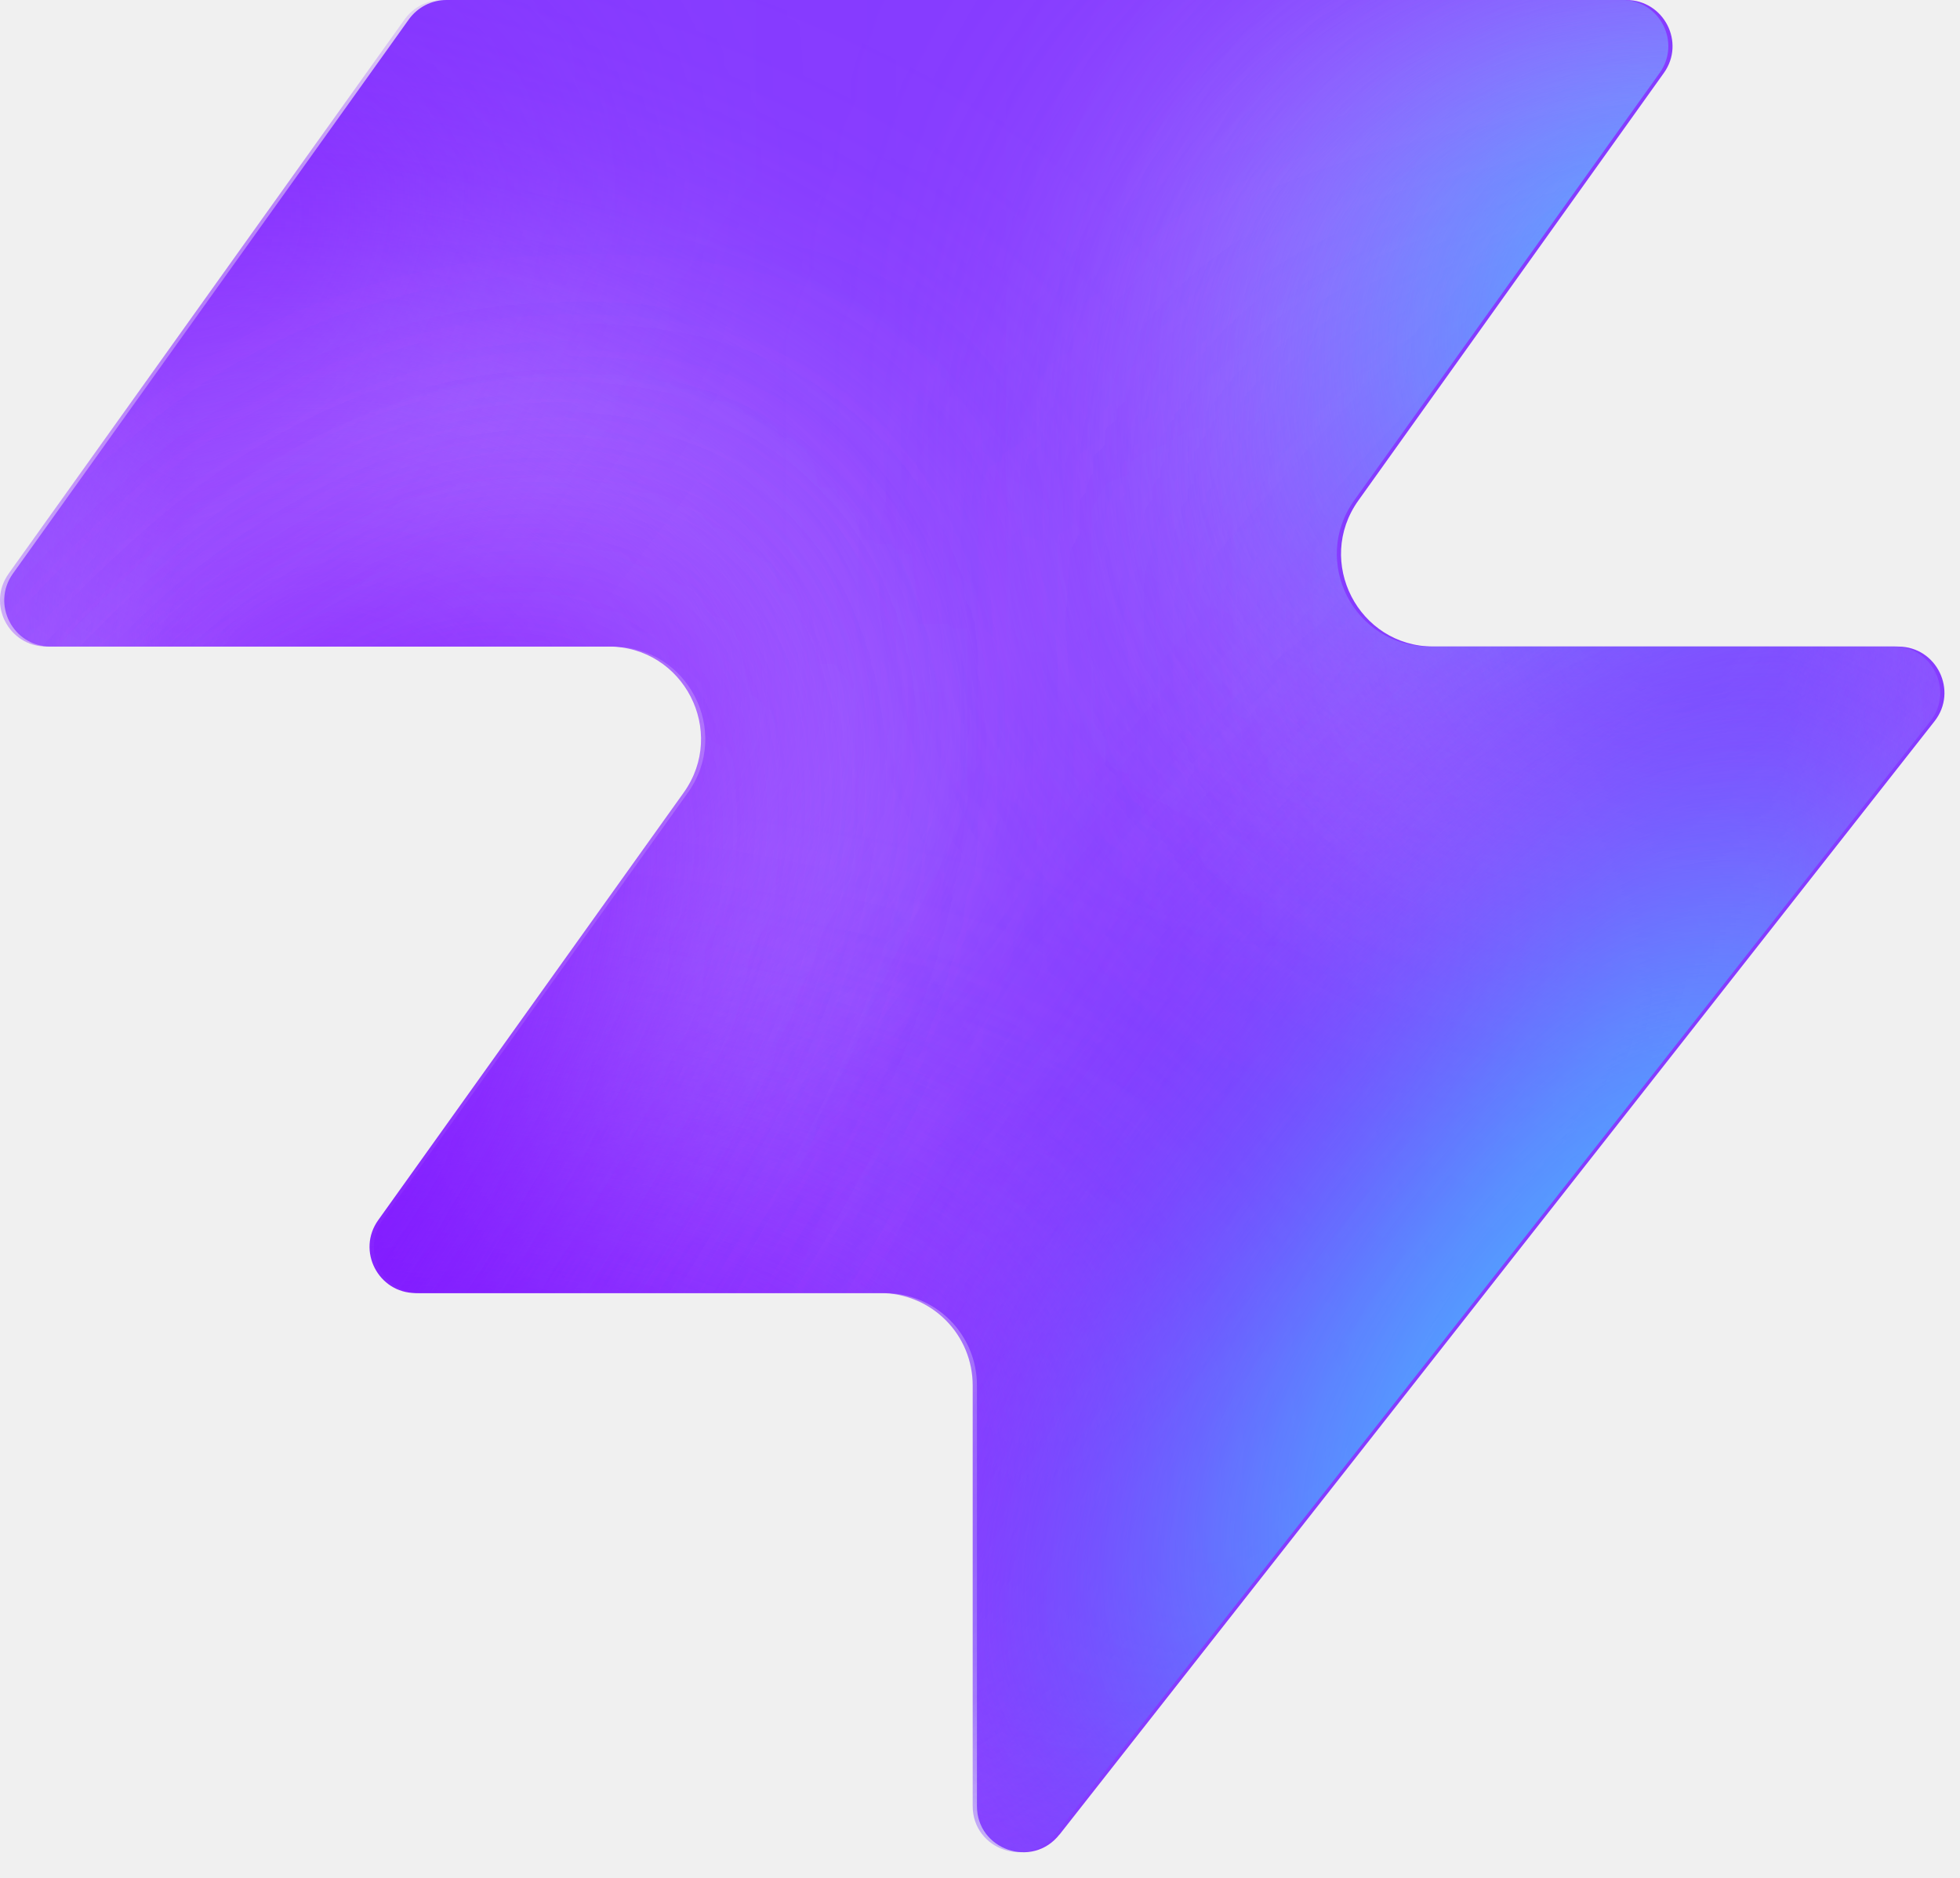
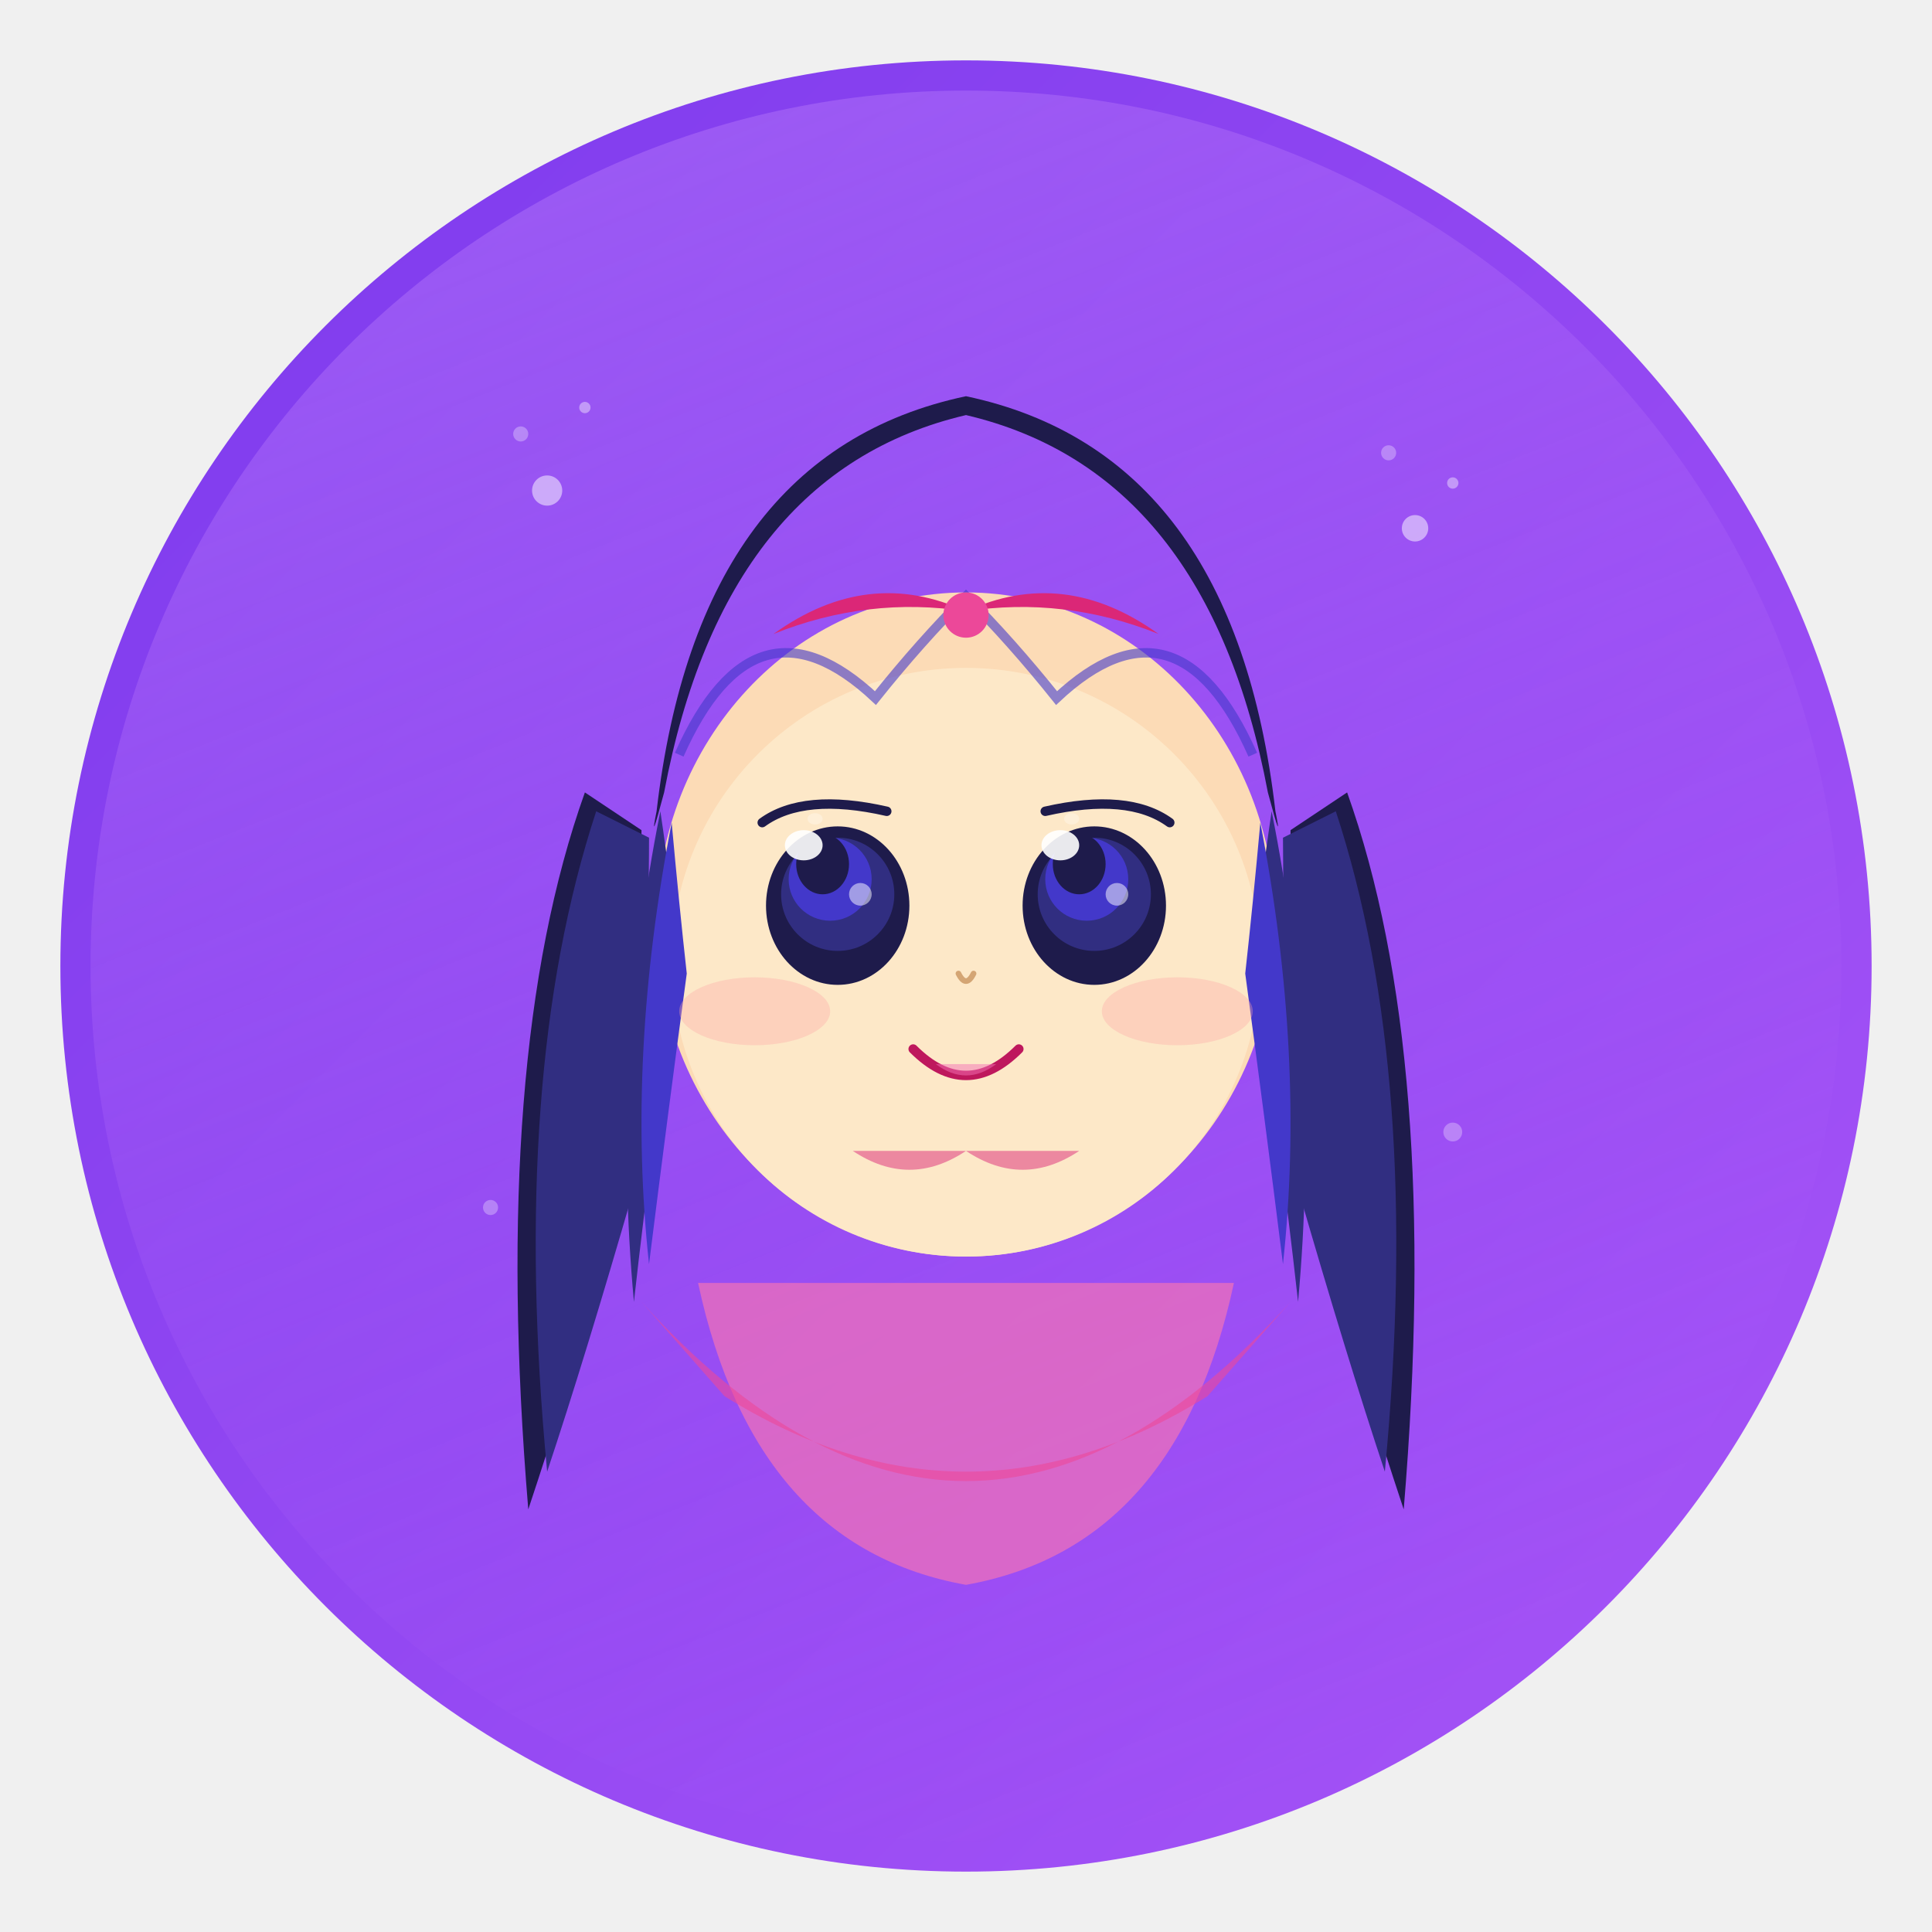
- <svg xmlns="http://www.w3.org/2000/svg" width="48" height="46" fill="none" viewBox="0 0 48 46">
-   <path fill="#863bff" d="M25.946 44.938c-.664.845-2.021.375-2.021-.698V33.937a2.26 2.26 0 0 0-2.262-2.262H10.287c-.92 0-1.456-1.04-.92-1.788l7.48-10.471c1.07-1.497 0-3.578-1.842-3.578H1.237c-.92 0-1.456-1.04-.92-1.788L10.013.474c.214-.297.556-.474.92-.474h28.894c.92 0 1.456 1.04.92 1.788l-7.48 10.471c-1.07 1.498 0 3.579 1.842 3.579h11.377c.943 0 1.473 1.088.89 1.83L25.947 44.94z" style="fill:#863bff;fill:color(display-p3 .525 .23 1);fill-opacity:1" />
-   <mask id="a" width="48" height="46" x="0" y="0" maskUnits="userSpaceOnUse" style="mask-type:alpha">
-     <path fill="#000" d="M25.842 44.938c-.664.844-2.021.375-2.021-.698V33.937a2.26 2.26 0 0 0-2.262-2.262H10.183c-.92 0-1.456-1.04-.92-1.788l7.48-10.471c1.07-1.498 0-3.579-1.842-3.579H1.133c-.92 0-1.456-1.04-.92-1.787L9.91.473c.214-.297.556-.474.92-.474h28.894c.92 0 1.456 1.04.92 1.788l-7.48 10.471c-1.07 1.498 0 3.578 1.842 3.578h11.377c.943 0 1.473 1.088.89 1.832L25.843 44.94z" style="fill:#000;fill-opacity:1" />
-   </mask>
-   <g mask="url(#a)">
-     <g filter="url(#b)">
-       <ellipse cx="5.508" cy="14.704" fill="#ede6ff" rx="5.508" ry="14.704" style="fill:#ede6ff;fill:color(display-p3 .927 .903 1);fill-opacity:1" transform="matrix(.00324 1 1 -.00324 -4.47 31.516)" />
-     </g>
-     <g filter="url(#c)">
-       <ellipse cx="10.399" cy="29.851" fill="#ede6ff" rx="10.399" ry="29.851" style="fill:#ede6ff;fill:color(display-p3 .927 .903 1);fill-opacity:1" transform="matrix(.00324 1 1 -.00324 -39.328 7.883)" />
-     </g>
-     <g filter="url(#d)">
-       <ellipse cx="5.508" cy="30.487" fill="#7e14ff" rx="5.508" ry="30.487" style="fill:#7e14ff;fill:color(display-p3 .492 .077 1);fill-opacity:1" transform="rotate(89.814 -25.913 -14.639)scale(1 -1)" />
-     </g>
-     <g filter="url(#e)">
-       <ellipse cx="5.508" cy="30.599" fill="#7e14ff" rx="5.508" ry="30.599" style="fill:#7e14ff;fill:color(display-p3 .492 .077 1);fill-opacity:1" transform="rotate(89.814 -32.644 -3.334)scale(1 -1)" />
-     </g>
-     <g filter="url(#f)">
-       <ellipse cx="5.508" cy="30.599" fill="#7e14ff" rx="5.508" ry="30.599" style="fill:#7e14ff;fill:color(display-p3 .492 .077 1);fill-opacity:1" transform="matrix(.00324 1 1 -.00324 -34.34 30.47)" />
-     </g>
-     <g filter="url(#g)">
-       <ellipse cx="14.072" cy="22.078" fill="#ede6ff" rx="14.072" ry="22.078" style="fill:#ede6ff;fill:color(display-p3 .927 .903 1);fill-opacity:1" transform="rotate(93.35 24.506 48.493)scale(-1 1)" />
-     </g>
-     <g filter="url(#h)">
-       <ellipse cx="3.47" cy="21.501" fill="#7e14ff" rx="3.47" ry="21.501" style="fill:#7e14ff;fill:color(display-p3 .492 .077 1);fill-opacity:1" transform="rotate(89.009 28.708 47.59)scale(-1 1)" />
-     </g>
-     <g filter="url(#i)">
-       <ellipse cx="3.47" cy="21.501" fill="#7e14ff" rx="3.47" ry="21.501" style="fill:#7e14ff;fill:color(display-p3 .492 .077 1);fill-opacity:1" transform="rotate(89.009 28.708 47.59)scale(-1 1)" />
-     </g>
-     <g filter="url(#j)">
-       <ellipse cx=".387" cy="8.972" fill="#7e14ff" rx="4.407" ry="29.108" style="fill:#7e14ff;fill:color(display-p3 .492 .077 1);fill-opacity:1" transform="rotate(39.51 .387 8.972)" />
-     </g>
-     <g filter="url(#k)">
-       <ellipse cx="47.523" cy="-6.092" fill="#7e14ff" rx="4.407" ry="29.108" style="fill:#7e14ff;fill:color(display-p3 .492 .077 1);fill-opacity:1" transform="rotate(37.892 47.523 -6.092)" />
-     </g>
-     <g filter="url(#l)">
-       <ellipse cx="41.412" cy="6.333" fill="#47bfff" rx="5.971" ry="9.665" style="fill:#47bfff;fill:color(display-p3 .28 .748 1);fill-opacity:1" transform="rotate(37.892 41.412 6.333)" />
-     </g>
-     <g filter="url(#m)">
-       <ellipse cx="-1.879" cy="38.332" fill="#7e14ff" rx="4.407" ry="29.108" style="fill:#7e14ff;fill:color(display-p3 .492 .077 1);fill-opacity:1" transform="rotate(37.892 -1.88 38.332)" />
-     </g>
-     <g filter="url(#n)">
-       <ellipse cx="-1.879" cy="38.332" fill="#7e14ff" rx="4.407" ry="29.108" style="fill:#7e14ff;fill:color(display-p3 .492 .077 1);fill-opacity:1" transform="rotate(37.892 -1.88 38.332)" />
-     </g>
-     <g filter="url(#o)">
-       <ellipse cx="35.651" cy="29.907" fill="#7e14ff" rx="4.407" ry="29.108" style="fill:#7e14ff;fill:color(display-p3 .492 .077 1);fill-opacity:1" transform="rotate(37.892 35.651 29.907)" />
-     </g>
-     <g filter="url(#p)">
-       <ellipse cx="38.418" cy="32.4" fill="#47bfff" rx="5.971" ry="15.297" style="fill:#47bfff;fill:color(display-p3 .28 .748 1);fill-opacity:1" transform="rotate(37.892 38.418 32.4)" />
-     </g>
-   </g>
+ <svg xmlns="http://www.w3.org/2000/svg" width="512" height="512" viewBox="0 0 512 512">
  <defs>
-     <filter id="b" width="60.045" height="41.654" x="-19.77" y="16.149" color-interpolation-filters="sRGB" filterUnits="userSpaceOnUse">
-       <feFlood flood-opacity="0" result="BackgroundImageFix" />
-       <feBlend in="SourceGraphic" in2="BackgroundImageFix" result="shape" />
-       <feGaussianBlur result="effect1_foregroundBlur_2002_17158" stdDeviation="7.659" />
-     </filter>
-     <filter id="c" width="90.34" height="51.437" x="-54.613" y="-7.533" color-interpolation-filters="sRGB" filterUnits="userSpaceOnUse">
-       <feFlood flood-opacity="0" result="BackgroundImageFix" />
-       <feBlend in="SourceGraphic" in2="BackgroundImageFix" result="shape" />
-       <feGaussianBlur result="effect1_foregroundBlur_2002_17158" stdDeviation="7.659" />
-     </filter>
-     <filter id="d" width="79.355" height="29.4" x="-49.64" y="2.03" color-interpolation-filters="sRGB" filterUnits="userSpaceOnUse">
-       <feFlood flood-opacity="0" result="BackgroundImageFix" />
-       <feBlend in="SourceGraphic" in2="BackgroundImageFix" result="shape" />
-       <feGaussianBlur result="effect1_foregroundBlur_2002_17158" stdDeviation="4.596" />
-     </filter>
-     <filter id="e" width="79.579" height="29.4" x="-45.045" y="20.029" color-interpolation-filters="sRGB" filterUnits="userSpaceOnUse">
-       <feFlood flood-opacity="0" result="BackgroundImageFix" />
-       <feBlend in="SourceGraphic" in2="BackgroundImageFix" result="shape" />
-       <feGaussianBlur result="effect1_foregroundBlur_2002_17158" stdDeviation="4.596" />
-     </filter>
-     <filter id="f" width="79.579" height="29.4" x="-43.513" y="21.178" color-interpolation-filters="sRGB" filterUnits="userSpaceOnUse">
-       <feFlood flood-opacity="0" result="BackgroundImageFix" />
-       <feBlend in="SourceGraphic" in2="BackgroundImageFix" result="shape" />
-       <feGaussianBlur result="effect1_foregroundBlur_2002_17158" stdDeviation="4.596" />
-     </filter>
-     <filter id="g" width="74.749" height="58.852" x="15.756" y="-17.901" color-interpolation-filters="sRGB" filterUnits="userSpaceOnUse">
-       <feFlood flood-opacity="0" result="BackgroundImageFix" />
-       <feBlend in="SourceGraphic" in2="BackgroundImageFix" result="shape" />
-       <feGaussianBlur result="effect1_foregroundBlur_2002_17158" stdDeviation="7.659" />
-     </filter>
-     <filter id="h" width="61.377" height="25.362" x="23.548" y="2.284" color-interpolation-filters="sRGB" filterUnits="userSpaceOnUse">
-       <feFlood flood-opacity="0" result="BackgroundImageFix" />
-       <feBlend in="SourceGraphic" in2="BackgroundImageFix" result="shape" />
-       <feGaussianBlur result="effect1_foregroundBlur_2002_17158" stdDeviation="4.596" />
-     </filter>
-     <filter id="i" width="61.377" height="25.362" x="23.548" y="2.284" color-interpolation-filters="sRGB" filterUnits="userSpaceOnUse">
-       <feFlood flood-opacity="0" result="BackgroundImageFix" />
-       <feBlend in="SourceGraphic" in2="BackgroundImageFix" result="shape" />
-       <feGaussianBlur result="effect1_foregroundBlur_2002_17158" stdDeviation="4.596" />
-     </filter>
-     <filter id="j" width="56.045" height="63.649" x="-27.636" y="-22.853" color-interpolation-filters="sRGB" filterUnits="userSpaceOnUse">
-       <feFlood flood-opacity="0" result="BackgroundImageFix" />
-       <feBlend in="SourceGraphic" in2="BackgroundImageFix" result="shape" />
-       <feGaussianBlur result="effect1_foregroundBlur_2002_17158" stdDeviation="4.596" />
-     </filter>
-     <filter id="k" width="54.814" height="64.646" x="20.116" y="-38.415" color-interpolation-filters="sRGB" filterUnits="userSpaceOnUse">
-       <feFlood flood-opacity="0" result="BackgroundImageFix" />
-       <feBlend in="SourceGraphic" in2="BackgroundImageFix" result="shape" />
-       <feGaussianBlur result="effect1_foregroundBlur_2002_17158" stdDeviation="4.596" />
-     </filter>
-     <filter id="l" width="33.541" height="35.313" x="24.641" y="-11.323" color-interpolation-filters="sRGB" filterUnits="userSpaceOnUse">
-       <feFlood flood-opacity="0" result="BackgroundImageFix" />
-       <feBlend in="SourceGraphic" in2="BackgroundImageFix" result="shape" />
-       <feGaussianBlur result="effect1_foregroundBlur_2002_17158" stdDeviation="4.596" />
-     </filter>
-     <filter id="m" width="54.814" height="64.646" x="-29.286" y="6.009" color-interpolation-filters="sRGB" filterUnits="userSpaceOnUse">
-       <feFlood flood-opacity="0" result="BackgroundImageFix" />
-       <feBlend in="SourceGraphic" in2="BackgroundImageFix" result="shape" />
-       <feGaussianBlur result="effect1_foregroundBlur_2002_17158" stdDeviation="4.596" />
-     </filter>
-     <filter id="n" width="54.814" height="64.646" x="-29.286" y="6.009" color-interpolation-filters="sRGB" filterUnits="userSpaceOnUse">
-       <feFlood flood-opacity="0" result="BackgroundImageFix" />
-       <feBlend in="SourceGraphic" in2="BackgroundImageFix" result="shape" />
-       <feGaussianBlur result="effect1_foregroundBlur_2002_17158" stdDeviation="4.596" />
-     </filter>
-     <filter id="o" width="54.814" height="64.646" x="8.244" y="-2.416" color-interpolation-filters="sRGB" filterUnits="userSpaceOnUse">
-       <feFlood flood-opacity="0" result="BackgroundImageFix" />
-       <feBlend in="SourceGraphic" in2="BackgroundImageFix" result="shape" />
-       <feGaussianBlur result="effect1_foregroundBlur_2002_17158" stdDeviation="4.596" />
-     </filter>
-     <filter id="p" width="39.409" height="43.623" x="18.713" y="10.588" color-interpolation-filters="sRGB" filterUnits="userSpaceOnUse">
-       <feFlood flood-opacity="0" result="BackgroundImageFix" />
-       <feBlend in="SourceGraphic" in2="BackgroundImageFix" result="shape" />
-       <feGaussianBlur result="effect1_foregroundBlur_2002_17158" stdDeviation="4.596" />
-     </filter>
+     <linearGradient id="bg" x1="0" y1="0" x2="1" y2="1">
+       <stop offset="0%" stop-color="#7c3aed" />
+       <stop offset="100%" stop-color="#a855f7" />
+     </linearGradient>
+     <linearGradient id="glow" x1="0.3" y1="0" x2="0.7" y2="1">
+       <stop offset="0%" stop-color="#c084fc" stop-opacity="0.4" />
+       <stop offset="100%" stop-color="#a855f7" stop-opacity="0" />
+     </linearGradient>
  </defs>
+   <circle cx="256" cy="256" r="240" fill="url(#bg)" />
+   <circle cx="256" cy="256" r="232" fill="url(#glow)" />
+   <path d="M185 340 Q200 410 256 420 Q312 410 327 340" fill="#f472b6" opacity="0.7" />
+   <path d="M170 345 Q256 440 342 345 L320 370 Q256 410 192 370 Z" fill="#ec4899" opacity="0.6" />
+   <rect x="241" y="245" width="30" height="35" rx="6" fill="#fcdbb6" />
+   <path d="M155 210 Q130 280 140 400 Q150 370 165 320 Q170 260 170 220 Z" fill="#1e1b4b" />
+   <path d="M357 210 Q382 280 372 400 Q362 370 347 320 Q342 260 342 220 Z" fill="#1e1b4b" />
+   <path d="M158 215 Q135 285 145 390 Q155 360 168 315 Q172 258 172 222 Z" fill="#312e81" />
+   <path d="M354 215 Q377 285 367 390 Q357 360 344 315 Q340 258 340 222 Z" fill="#312e81" />
+   <ellipse cx="256" cy="245" rx="82" ry="88" fill="#fcdbb6" />
+   <ellipse cx="256" cy="255" rx="78" ry="78" fill="#fde8c8" />
+   <path d="M174 215 Q185 120 256 105 Q327 120 338 215 Q340 225 336 210 Q320 125 256 110 Q192 125 176 210 Q172 225 174 215 Z" fill="#1e1b4b" />
+   <path d="M180 200 Q200 155 232 185 Q244 170 256 158 Q268 170 280 185 Q312 155 332 200" fill="none" stroke="#4338ca" stroke-width="2.5" opacity="0.6" />
+   <path d="M175 215 Q162 280 168 345 Q173 300 180 255 Q178 235 175 215 Z" fill="#312e81" />
+   <path d="M178 218 Q166 280 172 335 Q177 295 182 258 Q180 240 178 218 Z" fill="#4338ca" />
+   <path d="M337 215 Q350 280 344 345 Q339 300 332 255 Q334 235 337 215 Z" fill="#312e81" />
+   <path d="M334 218 Q346 280 340 335 Q335 295 330 258 Q332 240 334 218 Z" fill="#4338ca" />
+   <path d="M205 168 Q230 150 256 162 Q230 158 205 168 Z" fill="#db2777" />
+   <path d="M307 168 Q282 150 256 162 Q282 158 307 168 Z" fill="#db2777" />
+   <circle cx="256" cy="163" r="6" fill="#ec4899" />
+   <ellipse cx="222" cy="240" rx="19" ry="21" fill="#1e1b4b" />
+   <ellipse cx="222" cy="237" rx="15" ry="15" fill="#312e81" />
+   <ellipse cx="220" cy="233" rx="11" ry="11" fill="#4338ca" />
+   <ellipse cx="218" cy="229" rx="7" ry="8" fill="#1e1b4b" />
+   <ellipse cx="213" cy="224" rx="5" ry="4" fill="white" opacity="0.9" />
+   <circle cx="228" cy="237" r="3" fill="white" opacity="0.5" />
+   <ellipse cx="216" cy="217" rx="2" ry="1.5" fill="white" opacity="0.3" />
+   <ellipse cx="290" cy="240" rx="19" ry="21" fill="#1e1b4b" />
+   <ellipse cx="290" cy="237" rx="15" ry="15" fill="#312e81" />
+   <ellipse cx="288" cy="233" rx="11" ry="11" fill="#4338ca" />
+   <ellipse cx="286" cy="229" rx="7" ry="8" fill="#1e1b4b" />
+   <ellipse cx="281" cy="224" rx="5" ry="4" fill="white" opacity="0.9" />
+   <circle cx="296" cy="237" r="3" fill="white" opacity="0.5" />
+   <ellipse cx="284" cy="217" rx="2" ry="1.5" fill="white" opacity="0.3" />
+   <path d="M202 218 Q213 210 235 215" fill="none" stroke="#1e1b4b" stroke-width="2.5" stroke-linecap="round" />
+   <path d="M277 215 Q299 210 310 218" fill="none" stroke="#1e1b4b" stroke-width="2.5" stroke-linecap="round" />
+   <ellipse cx="200" cy="268" rx="20" ry="9" fill="#fca5a5" opacity="0.35" />
+   <ellipse cx="312" cy="268" rx="20" ry="9" fill="#fca5a5" opacity="0.35" />
+   <path d="M254 258 Q256 262 258 258" fill="none" stroke="#d4a574" stroke-width="1.5" stroke-linecap="round" />
+   <path d="M242 278 Q256 292 270 278" fill="none" stroke="#be185d" stroke-width="2.5" stroke-linecap="round" />
+   <path d="M248 282 Q256 288 264 282" fill="#f472b6" opacity="0.5" />
+   <path d="M226 305 Q241 315 256 305 Q271 315 286 305" fill="#db2777" opacity="0.5" />
+   <circle cx="145" cy="130" r="4" fill="white" opacity="0.5" />
+   <circle cx="138" cy="115" r="2" fill="white" opacity="0.3" />
+   <circle cx="155" cy="108" r="1.5" fill="white" opacity="0.4" />
+   <circle cx="375" cy="140" r="3.5" fill="white" opacity="0.5" />
+   <circle cx="368" cy="120" r="2" fill="white" opacity="0.3" />
+   <circle cx="385" cy="128" r="1.5" fill="white" opacity="0.4" />
+   <circle cx="130" cy="320" r="2" fill="white" opacity="0.3" />
+   <circle cx="385" cy="300" r="2.5" fill="white" opacity="0.3" />
</svg>
